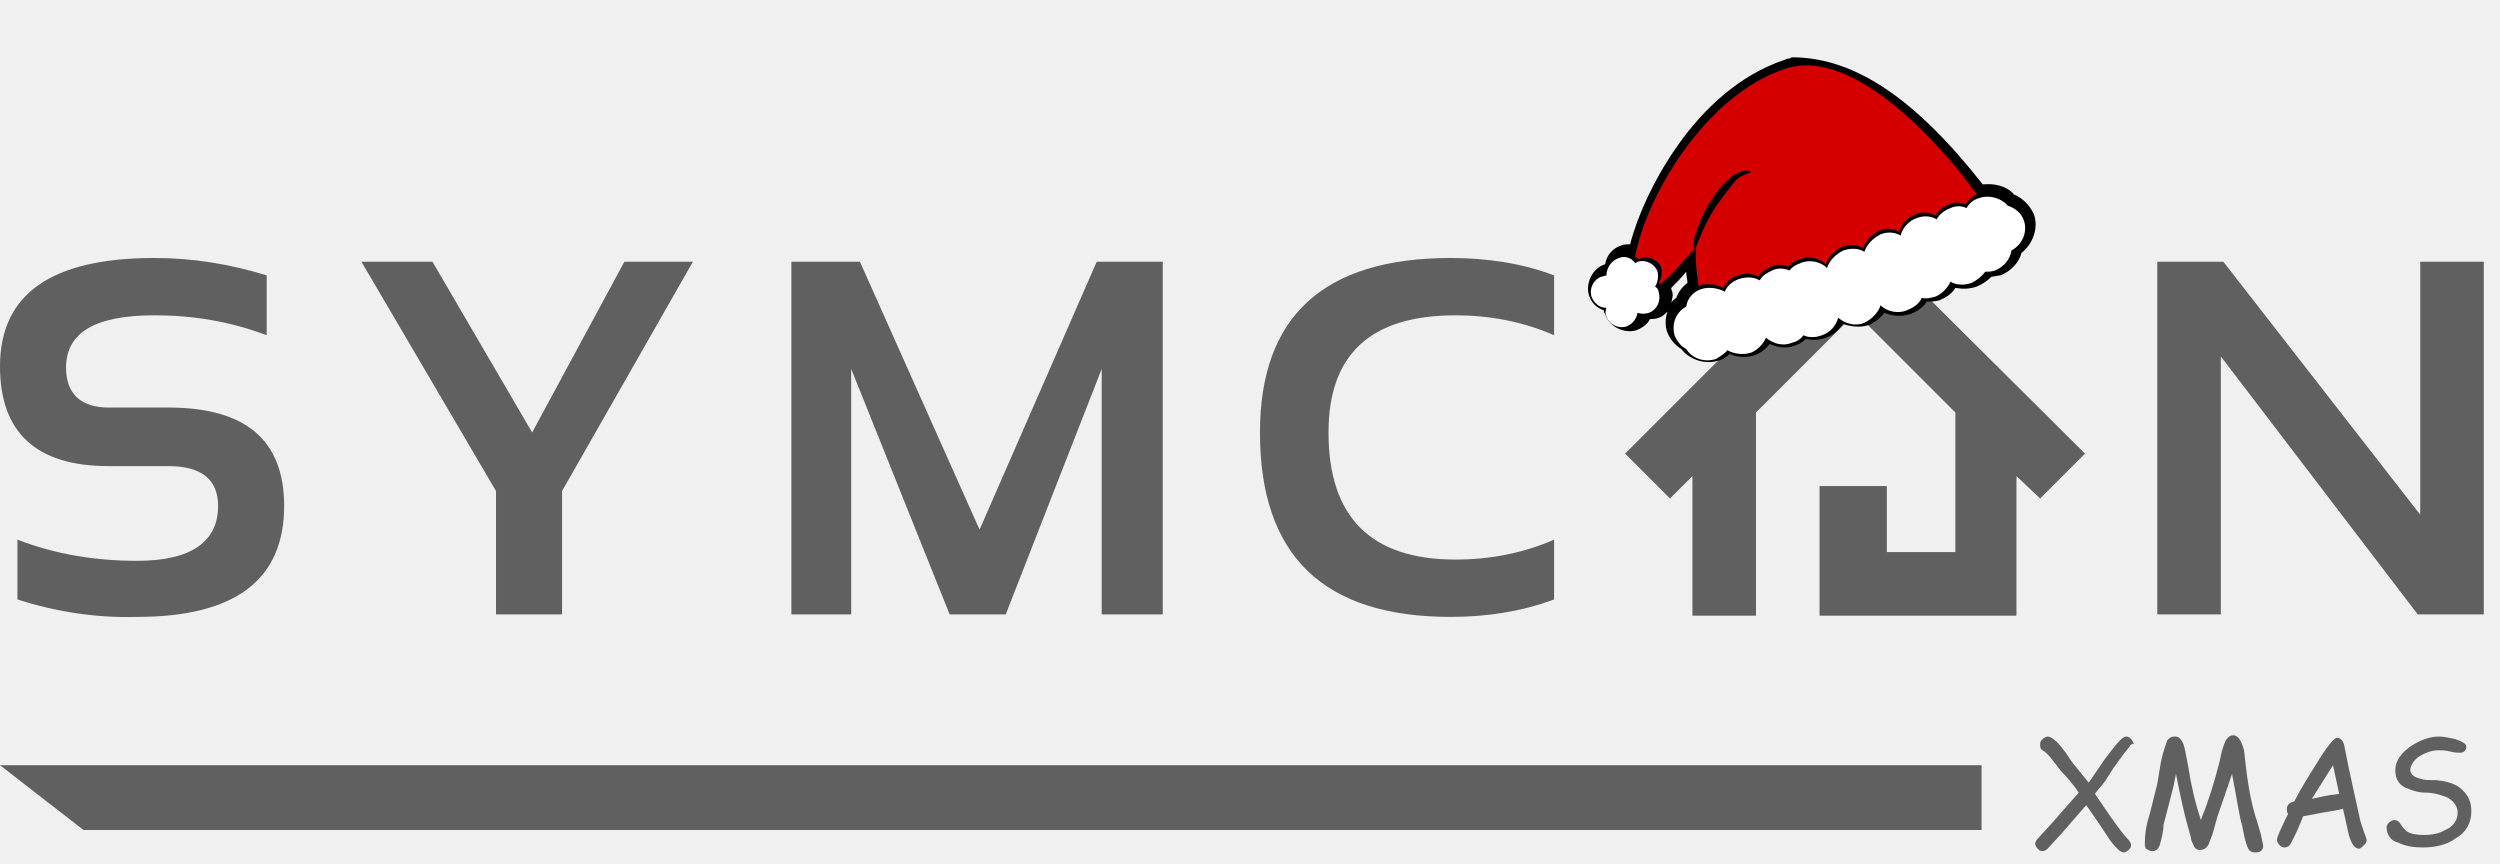
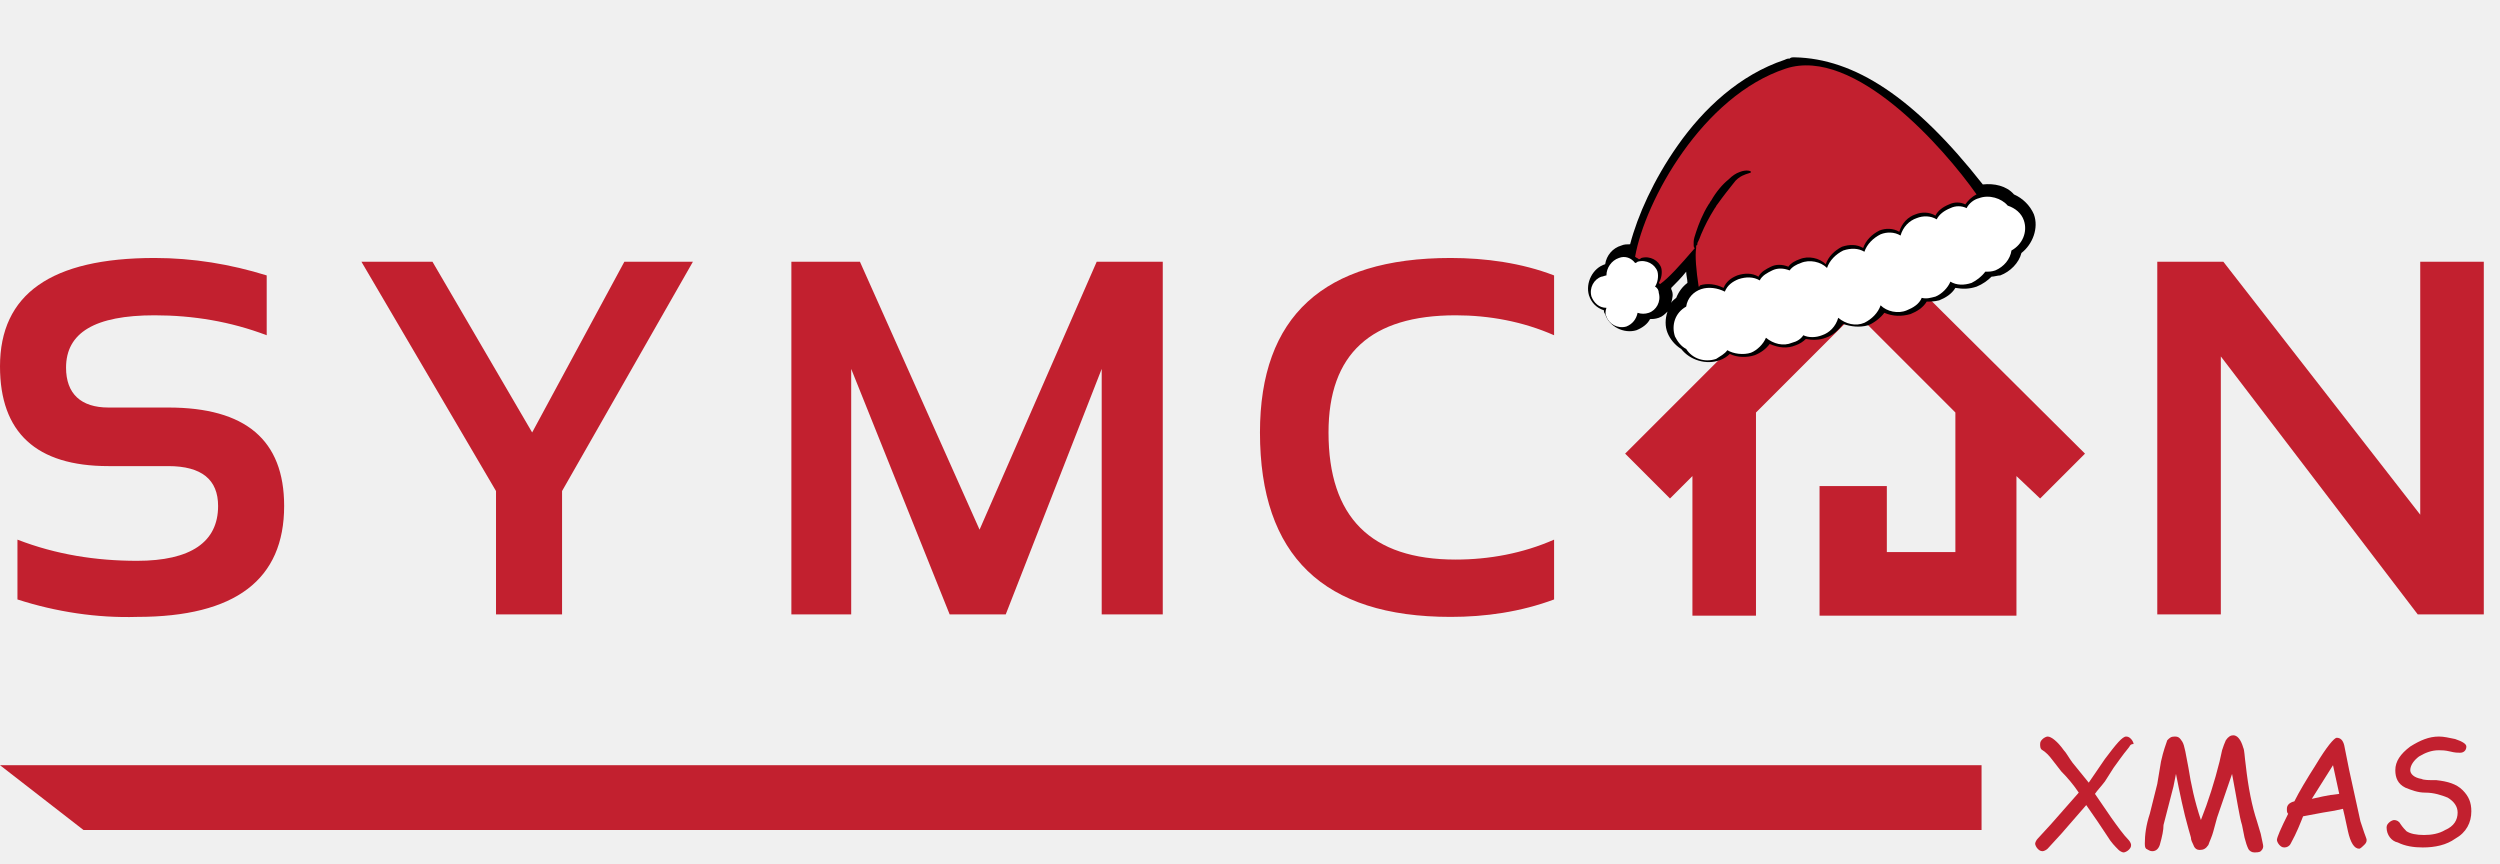
<svg xmlns="http://www.w3.org/2000/svg" version="1.1" id="Ebene_1" x="0px" y="0px" width="200.6px" height="69.3px" viewBox="0 0 200.6 69.3" style="enable-background:new 0 0 200.6 69.3;" xml:space="preserve">
  <style type="text/css">
- 	.st0{fill:#606060;}
- 	.st1{fill:#D40000;}
- 	.st2{fill:#FFFFFF;}
+ 	.st0{fill:#C2202F;}
+ 	.st1{fill:#FFFFFF;}
</style>
  <path class="st0" d="M1.4,48.1v-4.8C4.5,44.5,7.7,45,11,45c4.3,0,6.5-1.5,6.5-4.4c0-2.1-1.3-3.2-4-3.2H8.7c-5.8,0-8.7-2.7-8.7-8  c0-5.8,4.1-8.7,12.4-8.7c3.1,0,6.1,0.5,9,1.4v4.8c-2.9-1.1-5.9-1.6-9-1.6c-4.8,0-7.1,1.4-7.1,4.2c0,2.1,1.2,3.2,3.4,3.2h4.8  c6.2,0,9.3,2.6,9.3,7.9c0,5.9-3.9,8.9-11.8,8.9C7.8,49.6,4.5,49.1,1.4,48.1z" />
  <path class="st0" d="M29,21h5.7l8,13.7L50.1,21h5.5L45.1,39.4v9.9h-5.3v-9.9L29,21z" />
-   <path class="st0" d="M63.5,49.3V21H69l9.6,21.5L88,21h5.3v28.3h-4.9V29.6l-7.7,19.7h-4.5l-7.9-19.7v19.7H63.5z" />
-   <path class="st0" d="M124.7,48.1c-2.7,1-5.5,1.4-8.3,1.4c-10.2,0-15.3-4.9-15.3-14.8c0-9.3,5.1-14,15.3-14c2.8,0,5.7,0.4,8.3,1.4  v4.8c-2.5-1.1-5.2-1.6-7.9-1.6c-6.8,0-10.2,3.1-10.2,9.4c0,6.8,3.4,10.2,10.2,10.2c2.7,0,5.4-0.5,7.9-1.6L124.7,48.1L124.7,48.1z" />
-   <path class="st0" d="M173.1,49.3V21h5.3l15.8,20.3V21h5.1v28.3h-5.3l-15.8-20.7v20.7H173.1L173.1,49.3z" />
-   <path class="st0" d="M146,49.4h15.8V38.2l1.9,1.8l3.6-3.6L148.8,18l0,0l-18.4,18.4l3.6,3.6l1.8-1.8v11.2h5.1V33.1l8-8l8,8v11.2h-5.5  V39H146V49.4z" />
+   <path class="st0" d="M63.5,49.3V21H69l9.6,21.5L88,21h5.3v28.3h-4.9V29.6l-7.7,19.7h-4.5l-7.9-19.7v19.7  C68.3,49.3,63.5,49.3,63.5,49.3z" />
+   <path class="st0" d="M124.7,48.1c-2.7,1-5.5,1.4-8.3,1.4c-10.2,0-15.3-4.9-15.3-14.8c0-9.3,5.1-14,15.3-14c2.8,0,5.7,0.4,8.3,1.4  v4.8c-2.5-1.1-5.2-1.6-7.9-1.6c-6.8,0-10.2,3.1-10.2,9.4c0,6.8,3.4,10.2,10.2,10.2c2.7,0,5.4-0.5,7.9-1.6V48.1L124.7,48.1z" />
+   <path class="st0" d="M173.1,49.3V21h5.3l15.8,20.3V21h5.1v28.3H194l-15.8-20.7v20.7H173.1L173.1,49.3z" />
+   <path class="st0" d="M146,49.4h15.8V38.2l1.9,1.8l3.6-3.6L148.8,18l0,0l-18.4,18.4L134,40l1.8-1.8v11.2h5.1V33.1l8-8l8,8v11.2h-5.5  V39H146V49.4z" />
  <polygon class="st0" points="6.7,66.6 159,66.6 159,61.4 0,61.4 " />
  <g>
-     <path class="st0" d="M170.8,60c-0.5,0.6-0.9,1.2-1.2,1.6l-0.7,1.1c-0.3,0.4-0.6,0.7-0.8,1l1.3,1.9c0.5,0.7,1,1.4,1.4,1.8   c0.1,0.1,0.2,0.3,0.2,0.4c0,0.2-0.1,0.3-0.2,0.4s-0.3,0.2-0.4,0.2c-0.1,0-0.3-0.1-0.4-0.2c-0.3-0.3-0.6-0.6-0.9-1.1l-0.8-1.2   l-0.9-1.3l-2,2.3l-1.1,1.2c-0.1,0.1-0.3,0.2-0.4,0.2c-0.2,0-0.3-0.1-0.4-0.2s-0.2-0.3-0.2-0.4c0-0.1,0.1-0.3,0.2-0.4l1.1-1.2   l2.2-2.5c-0.4-0.6-0.9-1.2-1.4-1.7l-0.7-0.9c-0.3-0.4-0.5-0.6-0.8-0.8c-0.2-0.1-0.2-0.3-0.2-0.5c0-0.2,0.1-0.3,0.2-0.4   s0.3-0.2,0.4-0.2c0.3,0,0.8,0.4,1.3,1.1c0.2,0.2,0.4,0.6,0.7,1c0.4,0.5,0.9,1.1,1.3,1.6l1.3-1.9c0.9-1.2,1.4-1.8,1.7-1.8   c0.2,0,0.3,0.1,0.4,0.2s0.2,0.3,0.2,0.4C170.9,59.7,170.9,59.9,170.8,60z" />
-     <path class="st0" d="M180.9,68.4c-0.2,0-0.4-0.1-0.5-0.3c-0.1-0.2-0.2-0.5-0.3-0.9l-0.2-1c-0.2-0.6-0.4-2-0.8-4.1l-1.2,3.5   l-0.3,1.1c-0.1,0.4-0.3,0.8-0.4,1.1c-0.2,0.3-0.4,0.4-0.7,0.4c-0.2,0-0.4-0.1-0.5-0.4c-0.1-0.2-0.2-0.4-0.2-0.6l-0.2-0.7   c-0.4-1.4-0.7-2.9-1-4.4l-0.2,1l-0.8,3.1c0,0.4-0.1,0.9-0.3,1.6c-0.1,0.3-0.3,0.5-0.6,0.5c-0.2,0-0.3-0.1-0.5-0.2   c-0.1-0.1-0.1-0.3-0.1-0.4c0-0.7,0.1-1.5,0.4-2.4l0.6-2.4l0.3-1.8c0.2-0.9,0.4-1.4,0.5-1.7c0.2-0.2,0.3-0.3,0.6-0.3   c0.3,0,0.4,0.1,0.6,0.4c0.2,0.3,0.3,1.1,0.5,2.1c0.2,1.3,0.5,2.7,1,4.2c0.6-1.5,1.1-3.1,1.5-4.7l0.2-0.9c0.1-0.3,0.2-0.6,0.3-0.8   c0.2-0.3,0.4-0.4,0.6-0.4c0.3,0,0.6,0.3,0.8,1c0.1,0.2,0.1,0.7,0.2,1.4c0.2,1.8,0.5,3.3,0.9,4.5l0.3,1c0.1,0.5,0.2,0.9,0.2,1   c0,0.2-0.1,0.3-0.2,0.4S181,68.4,180.9,68.4z" />
-     <path class="st0" d="M189.3,68.1c-0.4,0-0.7-0.5-0.9-1.4c-0.1-0.4-0.2-1-0.4-1.8c-0.4,0.1-0.9,0.2-1.6,0.3l-1.6,0.3   c-0.2,0.5-0.5,1.3-1,2.2c-0.1,0.2-0.3,0.3-0.5,0.3c-0.2,0-0.3-0.1-0.4-0.2s-0.2-0.3-0.2-0.4c0-0.2,0.3-0.9,0.9-2.1   c-0.1-0.1-0.1-0.2-0.1-0.4c0-0.3,0.2-0.5,0.6-0.6c0.4-0.8,1-1.8,1.7-2.9c0.9-1.5,1.5-2.2,1.7-2.2c0.3,0,0.5,0.2,0.6,0.6l0.4,2   l0.9,4.1l0.3,0.9c0.1,0.3,0.2,0.5,0.2,0.6c0,0.2-0.1,0.3-0.2,0.4S189.4,68.1,189.3,68.1z M187.2,61.4l-1.7,2.7   c0.5-0.1,1.2-0.3,2.2-0.4L187.2,61.4z" />
-     <path class="st0" d="M191.5,66.4c0-0.2,0.1-0.3,0.2-0.4s0.3-0.2,0.4-0.2c0.2,0,0.4,0.1,0.5,0.3c0.2,0.3,0.4,0.5,0.5,0.6   c0.3,0.2,0.8,0.3,1.4,0.3c0.6,0,1.2-0.1,1.7-0.4c0.7-0.3,1-0.8,1-1.4c0-0.5-0.3-0.9-0.8-1.2c-0.5-0.2-1.1-0.4-1.8-0.4   c-0.6,0-1.1-0.2-1.6-0.4c-0.6-0.3-0.8-0.8-0.8-1.4c0-0.7,0.4-1.3,1.2-1.9c0.8-0.5,1.5-0.8,2.3-0.8c0.4,0,0.8,0.1,1.3,0.2   c0.6,0.2,0.9,0.4,0.9,0.6c0,0.3-0.2,0.5-0.5,0.5c-0.2,0-0.4,0-0.8-0.1s-0.7-0.1-0.9-0.1c-0.6,0-1.1,0.2-1.6,0.5   c-0.4,0.3-0.7,0.7-0.7,1.1c0,0.3,0.3,0.6,0.9,0.7c0.2,0.1,0.6,0.1,1.2,0.1c0.9,0.1,1.6,0.3,2.1,0.8c0.5,0.5,0.7,1,0.7,1.7   c0,0.9-0.4,1.7-1.3,2.2c-0.7,0.5-1.6,0.7-2.6,0.7c-0.7,0-1.4-0.1-2-0.4C191.9,67.5,191.5,67,191.5,66.4z" />
+     <path class="st0" d="M170.8,60c-0.5,0.6-0.9,1.2-1.2,1.6l-0.7,1.1c-0.3,0.4-0.6,0.7-0.8,1l1.3,1.9c0.5,0.7,1,1.4,1.4,1.8   c0.1,0.1,0.2,0.3,0.2,0.4c0,0.2-0.1,0.3-0.2,0.4s-0.3,0.2-0.4,0.2c-0.1,0-0.3-0.1-0.4-0.2c-0.3-0.3-0.6-0.6-0.9-1.1l-0.8-1.2   l-0.9-1.3l-2,2.3l-1.1,1.2c-0.1,0.1-0.3,0.2-0.4,0.2c-0.2,0-0.3-0.1-0.4-0.2s-0.2-0.3-0.2-0.4s0.1-0.3,0.2-0.4l1.1-1.2l2.2-2.5   c-0.4-0.6-0.9-1.2-1.4-1.7l-0.7-0.9c-0.3-0.4-0.5-0.6-0.8-0.8c-0.2-0.1-0.2-0.3-0.2-0.5s0.1-0.3,0.2-0.4s0.3-0.2,0.4-0.2   c0.3,0,0.8,0.4,1.3,1.1c0.2,0.2,0.4,0.6,0.7,1c0.4,0.5,0.9,1.1,1.3,1.6l1.3-1.9c0.9-1.2,1.4-1.8,1.7-1.8c0.2,0,0.3,0.1,0.4,0.2   s0.2,0.3,0.2,0.4C170.9,59.7,170.9,59.9,170.8,60z" />
+     <path class="st0" d="M180.9,68.4c-0.2,0-0.4-0.1-0.5-0.3c-0.1-0.2-0.2-0.5-0.3-0.9l-0.2-1c-0.2-0.6-0.4-2-0.8-4.1l-1.2,3.5   l-0.3,1.1c-0.1,0.4-0.3,0.8-0.4,1.1c-0.2,0.3-0.4,0.4-0.7,0.4c-0.2,0-0.4-0.1-0.5-0.4c-0.1-0.2-0.2-0.4-0.2-0.6l-0.2-0.7   c-0.4-1.4-0.7-2.9-1-4.4l-0.2,1l-0.8,3.1c0,0.4-0.1,0.9-0.3,1.6c-0.1,0.3-0.3,0.5-0.6,0.5c-0.2,0-0.3-0.1-0.5-0.2   c-0.1-0.1-0.1-0.3-0.1-0.4c0-0.7,0.1-1.5,0.4-2.4l0.6-2.4l0.3-1.8c0.2-0.9,0.4-1.4,0.5-1.7c0.2-0.2,0.3-0.3,0.6-0.3   s0.4,0.1,0.6,0.4c0.2,0.3,0.3,1.1,0.5,2.1c0.2,1.3,0.5,2.7,1,4.2c0.6-1.5,1.1-3.1,1.5-4.7l0.2-0.9c0.1-0.3,0.2-0.6,0.3-0.8   c0.2-0.3,0.4-0.4,0.6-0.4c0.3,0,0.6,0.3,0.8,1c0.1,0.2,0.1,0.7,0.2,1.4c0.2,1.8,0.5,3.3,0.9,4.5l0.3,1c0.1,0.5,0.2,0.9,0.2,1   c0,0.2-0.1,0.3-0.2,0.4S181,68.4,180.9,68.4z" />
+     <path class="st0" d="M189.3,68.1c-0.4,0-0.7-0.5-0.9-1.4c-0.1-0.4-0.2-1-0.4-1.8c-0.4,0.1-0.9,0.2-1.6,0.3l-1.6,0.3   c-0.2,0.5-0.5,1.3-1,2.2c-0.1,0.2-0.3,0.3-0.5,0.3s-0.3-0.1-0.4-0.2s-0.2-0.3-0.2-0.4c0-0.2,0.3-0.9,0.9-2.1   c-0.1-0.1-0.1-0.2-0.1-0.4c0-0.3,0.2-0.5,0.6-0.6c0.4-0.8,1-1.8,1.7-2.9c0.9-1.5,1.5-2.2,1.7-2.2c0.3,0,0.5,0.2,0.6,0.6l0.4,2   l0.9,4.1l0.3,0.9c0.1,0.3,0.2,0.5,0.2,0.6c0,0.2-0.1,0.3-0.2,0.4S189.4,68.1,189.3,68.1z M187.2,61.4l-1.7,2.7   c0.5-0.1,1.2-0.3,2.2-0.4L187.2,61.4z" />
+     <path class="st0" d="M191.5,66.4c0-0.2,0.1-0.3,0.2-0.4s0.3-0.2,0.4-0.2c0.2,0,0.4,0.1,0.5,0.3c0.2,0.3,0.4,0.5,0.5,0.6   c0.3,0.2,0.8,0.3,1.4,0.3c0.6,0,1.2-0.1,1.7-0.4c0.7-0.3,1-0.8,1-1.4c0-0.5-0.3-0.9-0.8-1.2c-0.5-0.2-1.1-0.4-1.8-0.4   c-0.6,0-1.1-0.2-1.6-0.4c-0.6-0.3-0.8-0.8-0.8-1.4c0-0.7,0.4-1.3,1.2-1.9c0.8-0.5,1.5-0.8,2.3-0.8c0.4,0,0.8,0.1,1.3,0.2   c0.6,0.2,0.9,0.4,0.9,0.6c0,0.3-0.2,0.5-0.5,0.5c-0.2,0-0.4,0-0.8-0.1s-0.7-0.1-0.9-0.1c-0.6,0-1.1,0.2-1.6,0.5   c-0.4,0.3-0.7,0.7-0.7,1.1c0,0.3,0.3,0.6,0.9,0.7c0.2,0.1,0.6,0.1,1.2,0.1c0.9,0.1,1.6,0.3,2.1,0.8s0.7,1,0.7,1.7   c0,0.9-0.4,1.7-1.3,2.2c-0.7,0.5-1.6,0.7-2.6,0.7c-0.7,0-1.4-0.1-2-0.4C191.9,67.5,191.5,67,191.5,66.4z" />
  </g>
  <g id="layer1">
    <g id="g953">
-       <path id="path931" d="M144,4.6c-0.2,0-0.3,0-0.4,0.1c0,0-0.1,0-0.1,0c-0.1,0-0.3,0.1-0.3,0.1c-3.6,1.2-6.5,3.9-8.6,6.9    c-1.9,2.7-3.2,5.6-3.8,7.9c-0.2,0-0.5,0-0.7,0.1c0,0,0,0,0,0c-0.7,0.2-1.2,0.8-1.3,1.5c0,0,0,0,0,0c0,0,0,0,0,0    c-1,0.3-1.6,1.5-1.3,2.5c0,0,0,0,0,0c0.2,0.6,0.6,1,1.2,1.2c0,0.1,0,0.2,0.1,0.3c0,0,0,0,0,0c0.3,1,1.5,1.6,2.5,1.3c0,0,0,0,0,0    c0.5-0.2,0.9-0.5,1.1-0.9c0.2,0,0.4,0,0.7-0.1c0,0,0,0,0,0c0.3-0.1,0.5-0.3,0.7-0.5c-0.2,0.6-0.2,1.2,0,1.7c0,0,0,0,0,0    c0.2,0.5,0.6,1,1.1,1.3c0.7,0.9,2,1.3,3.1,0.9c0,0,0,0,0,0c0.3-0.1,0.6-0.3,0.8-0.5c0.6,0.3,1.4,0.3,2,0.1c0,0,0,0,0,0    c0.5-0.2,0.9-0.5,1.2-0.9c0.7,0.3,1.4,0.4,2.1,0.1c0,0,0,0,0,0c0.3-0.1,0.6-0.3,0.8-0.5c0.5,0.1,1.1,0.1,1.6-0.1c0,0,0,0,0,0    c0.6-0.2,1-0.6,1.4-1.1c0.6,0.2,1.3,0.3,2,0.1c0,0,0,0,0,0c0.5-0.2,1-0.6,1.3-1c0.7,0.3,1.4,0.3,2.1,0.1c0,0,0,0,0,0    c0.5-0.2,1-0.5,1.3-1c0.3,0,0.6,0,1-0.1c0,0,0,0,0,0c0.5-0.2,1-0.5,1.3-1c0.6,0.1,1.1,0.1,1.7-0.1c0,0,0,0,0,0    c0.5-0.2,0.9-0.5,1.2-0.8c0.2,0,0.5-0.1,0.7-0.1c0,0,0,0,0,0c0.8-0.3,1.5-1,1.7-1.8c0.9-0.7,1.4-2,1-3.1c0,0,0,0,0,0    c-0.3-0.7-0.9-1.3-1.6-1.6c-0.6-0.7-1.6-0.9-2.5-0.8C153.6,7.8,148.8,4.7,144,4.6L144,4.6z M157,15.7    C154.2,15.6,159.9,15.9,157,15.7C157.1,15.7,157.1,15.7,157,15.7c0,0-0.1,0-0.1,0C157.5,15.7,159,15.6,157,15.7L157,15.7z     M151.3,17.9C149.9,17.9,152.8,17.9,151.3,17.9c-1.2,0,0.4,0,0.1,0C151.4,17.9,151.3,17.9,151.3,17.9    C151.3,17.9,151.3,17.9,151.3,17.9C148.4,18.1,154.1,17.7,151.3,17.9L151.3,17.9z M150.6,18c0,0-0.1,0-0.1,0c0,0,0,0,0,0    c0,0,0,0-0.1,0l0.1,0C149.1,18.5,151.9,17.6,150.6,18C149.3,18.4,151.1,17.9,150.6,18L150.6,18z M148.4,19.1L148.4,19.1    c-2.8-0.1,2.9,0.2,0.1,0C148.5,19.1,148.5,19.1,148.4,19.1C148.4,19.1,148.4,19.1,148.4,19.1C148.8,19.1,150.5,19.1,148.4,19.1z     M144.9,20C143.5,20.1,146.4,20.1,144.9,20c-1.1,0,0.4,0,0.1,0C145,20,144.9,20,144.9,20C144.9,20,144.9,20,144.9,20    C142,20.3,147.7,19.9,144.9,20L144.9,20z M142.8,20.7L142.8,20.7C140,20.5,145.7,20.9,142.8,20.7    C142.8,20.7,142.8,20.7,142.8,20.7C142.8,20.7,142.7,20.7,142.8,20.7C143,20.7,143.7,20.7,142.8,20.7    C141.3,20.8,144.2,20.7,142.8,20.7L142.8,20.7z M140,21.4L140,21.4c-2.8-0.1,3,0.2,0.1,0C140.1,21.4,140.1,21.4,140,21.4    C140,21.4,140,21.4,140,21.4C140.6,21.4,141.9,21.3,140,21.4L140,21.4z M135.3,21.8c0,0.3,0.1,0.6,0.1,0.9    c-0.4,0.3-0.7,0.7-0.9,1.2c-0.1,0.1-0.3,0.2-0.4,0.4c0.1-0.4,0.2-0.7,0-1.1c0,0,0,0,0,0c0,0,0-0.1,0-0.1    C134.5,22.7,134.9,22.3,135.3,21.8L135.3,21.8z M137,22.2C134.2,22.1,139.9,22.3,137,22.2C137.1,22.2,137.1,22.2,137,22.2    C137.1,22.2,137.1,22.2,137,22.2C137.1,22.2,137.1,22.2,137,22.2L137,22.2z M137,22.2L137,22.2C137,22.2,137,22.2,137,22.2    C137.6,22.1,138.9,22.1,137,22.2L137,22.2z" />
-       <path id="rect817" class="st1" d="M143.3,5.5c-6.7,2.2-11.3,10.6-12.1,15.1c0.1,0.1,0.2,0.1,0.3,0.2c0.1,0,0.2-0.1,0.2-0.1    c0.7-0.2,1.4,0.2,1.6,0.8c0.1,0.4,0,0.9-0.2,1.2c0,0,0.1,0.1,0.1,0.1c0.7-0.5,1.6-1.5,2.8-2.9c0,0-0.1,0-0.1-0.2    c0-0.1,0-0.2,0-0.3c0-0.2,0.1-0.5,0.2-0.8c0.2-0.6,0.5-1.4,1-2.2c0.1-0.1,0.1-0.2,0.2-0.3c0.4-0.7,0.9-1.3,1.4-1.7    c0.3-0.3,0.6-0.5,0.9-0.6c0.5-0.2,0.9-0.1,0.9,0c0,0.1-0.3,0.1-0.7,0.3c-0.2,0.1-0.5,0.3-0.7,0.6c-0.4,0.5-0.8,1-1.3,1.7    c-0.1,0.1-0.1,0.2-0.2,0.3c-0.5,0.8-0.8,1.4-1.1,2.1c-0.1,0.3-0.2,0.5-0.3,0.7c0,0.1,0,0.2-0.1,0.2c0,0.1,0,0.2,0,0.2    c-0.1,0.6,0,1.8,0.2,3.1c0,0,0.1,0,0.1-0.1c0.6-0.2,1.3-0.1,1.9,0.2c0.2-0.5,0.6-0.8,1.1-1c0.6-0.2,1.2-0.2,1.7,0.1    c0.2-0.4,0.6-0.6,1-0.8c0.4-0.2,0.9-0.2,1.4,0c0.2-0.3,0.6-0.5,0.9-0.6c0.7-0.3,1.6-0.1,2.1,0.4c0.2-0.6,0.7-1.1,1.3-1.4    c0.6-0.2,1.2-0.2,1.7,0.1c0.2-0.6,0.7-1.1,1.3-1.4c0.5-0.2,1.1-0.2,1.6,0.1c0.2-0.7,0.7-1.2,1.3-1.4c0.5-0.2,1.1-0.2,1.6,0.1    c0.2-0.4,0.6-0.7,1.1-0.9c0.4-0.2,0.9-0.2,1.3,0c0.2-0.3,0.5-0.6,0.9-0.8C156,11.9,148.8,3.7,143.3,5.5z" />
-       <path id="path881" class="st2" d="M136.5,23.2c0.6-0.2,1.3-0.1,1.9,0.2c0.2-0.5,0.6-0.8,1.1-1c0.6-0.2,1.2-0.2,1.7,0.1    c0.2-0.4,0.6-0.6,1-0.8c0.4-0.2,0.9-0.2,1.4,0c0.2-0.3,0.6-0.5,0.9-0.6c0.7-0.3,1.6-0.1,2.1,0.4c0.2-0.6,0.7-1.1,1.3-1.4    c0.6-0.2,1.2-0.2,1.7,0.1c0.2-0.6,0.7-1.1,1.3-1.4c0.5-0.2,1.1-0.2,1.6,0.1c0.2-0.7,0.7-1.2,1.3-1.4c0.5-0.2,1.1-0.2,1.6,0.1    c0.2-0.4,0.6-0.7,1.1-0.9c0.4-0.2,0.9-0.2,1.3,0c0.2-0.4,0.6-0.7,1-0.8c0.8-0.3,1.8,0,2.3,0.6c0.6,0.2,1.1,0.6,1.3,1.2    c0.3,0.9-0.1,1.9-1,2.4c-0.1,0.7-0.6,1.3-1.3,1.6c-0.3,0.1-0.5,0.1-0.8,0.1c-0.3,0.4-0.7,0.7-1.1,0.9c-0.6,0.2-1.2,0.2-1.7-0.1    c-0.2,0.5-0.7,1-1.2,1.2c-0.4,0.1-0.7,0.2-1.1,0.1c-0.2,0.5-0.7,0.8-1.2,1c-0.7,0.3-1.6,0.1-2.1-0.4c-0.2,0.6-0.7,1.1-1.3,1.4    c-0.7,0.3-1.5,0.1-2.1-0.4c-0.2,0.7-0.7,1.2-1.3,1.4c-0.5,0.2-1.1,0.2-1.5,0c-0.2,0.3-0.5,0.5-0.9,0.6c-0.7,0.3-1.5,0.1-2.1-0.4    c-0.2,0.5-0.7,1-1.2,1.2c-0.6,0.2-1.4,0.1-1.9-0.2c-0.2,0.3-0.6,0.5-0.9,0.7c-0.9,0.3-1.9,0-2.4-0.8c-0.4-0.2-0.7-0.6-0.9-1    c-0.3-0.9,0-1.9,0.9-2.4C135.4,23.9,135.9,23.4,136.5,23.2L136.5,23.2z" />
-       <path id="path883" class="st2" d="M129.9,20.7c0.5-0.2,1,0,1.3,0.4c0.1,0,0.2-0.1,0.2-0.1c0.7-0.2,1.4,0.2,1.6,0.8c0,0,0,0,0,0    c0.1,0.4,0,0.9-0.2,1.2c0.2,0.1,0.3,0.3,0.3,0.5c0.2,0.7-0.2,1.4-0.8,1.6c0,0,0,0,0,0c-0.3,0.1-0.6,0.1-0.9,0    c-0.1,0.5-0.4,0.9-0.9,1.1c-0.7,0.2-1.4-0.2-1.6-0.8c-0.1-0.2-0.1-0.4,0-0.7c-0.6,0-1-0.4-1.2-0.9c-0.2-0.7,0.2-1.4,0.8-1.6    c0.1,0,0.3-0.1,0.4-0.1C128.9,21.5,129.3,20.9,129.9,20.7L129.9,20.7z" />
+       <path id="path931" d="M144,4.6c-0.2,0-0.3,0-0.4,0.1h-0.1c-0.1,0-0.3,0.1-0.3,0.1c-3.6,1.2-6.5,3.9-8.6,6.9    c-1.9,2.7-3.2,5.6-3.8,7.9c-0.2,0-0.5,0-0.7,0.1l0,0c-0.7,0.2-1.2,0.8-1.3,1.5l0,0l0,0c-1,0.3-1.6,1.5-1.3,2.5l0,0    c0.2,0.6,0.6,1,1.2,1.2c0,0.1,0,0.2,0.1,0.3l0,0c0.3,1,1.5,1.6,2.5,1.3l0,0c0.5-0.2,0.9-0.5,1.1-0.9c0.2,0,0.4,0,0.7-0.1l0,0    c0.3-0.1,0.5-0.3,0.7-0.5c-0.2,0.6-0.2,1.2,0,1.7l0,0c0.2,0.5,0.6,1,1.1,1.3c0.7,0.9,2,1.3,3.1,0.9l0,0c0.3-0.1,0.6-0.3,0.8-0.5    c0.6,0.3,1.4,0.3,2,0.1l0,0c0.5-0.2,0.9-0.5,1.2-0.9c0.7,0.3,1.4,0.4,2.1,0.1l0,0c0.3-0.1,0.6-0.3,0.8-0.5    c0.5,0.1,1.1,0.1,1.6-0.1l0,0c0.6-0.2,1-0.6,1.4-1.1c0.6,0.2,1.3,0.3,2,0.1l0,0c0.5-0.2,1-0.6,1.3-1c0.7,0.3,1.4,0.3,2.1,0.1l0,0    c0.5-0.2,1-0.5,1.3-1c0.3,0,0.6,0,1-0.1l0,0c0.5-0.2,1-0.5,1.3-1c0.6,0.1,1.1,0.1,1.7-0.1l0,0c0.5-0.2,0.9-0.5,1.2-0.8    c0.2,0,0.5-0.1,0.7-0.1l0,0c0.8-0.3,1.5-1,1.7-1.8c0.9-0.7,1.4-2,1-3.1l0,0c-0.3-0.7-0.9-1.3-1.6-1.6c-0.6-0.7-1.6-0.9-2.5-0.8    C153.6,7.8,148.8,4.7,144,4.6L144,4.6z M157,15.7C154.2,15.6,159.9,15.9,157,15.7C157.1,15.7,157.1,15.7,157,15.7h-0.1    C157.5,15.7,159,15.6,157,15.7L157,15.7z M151.3,17.9C149.9,17.9,152.8,17.9,151.3,17.9c-1.2,0,0.4,0,0.1,0    C151.4,17.9,151.3,17.9,151.3,17.9L151.3,17.9C148.4,18.1,154.1,17.7,151.3,17.9L151.3,17.9z M150.6,18h-0.1l0,0c0,0,0,0-0.1,0    h0.1C149.1,18.5,151.9,17.6,150.6,18C149.3,18.4,151.1,17.9,150.6,18L150.6,18z M148.4,19.1L148.4,19.1c-2.8-0.1,2.9,0.2,0.1,0    C148.5,19.1,148.5,19.1,148.4,19.1L148.4,19.1C148.8,19.1,150.5,19.1,148.4,19.1z M144.9,20C143.5,20.1,146.4,20.1,144.9,20    c-1.1,0,0.4,0,0.1,0H144.9L144.9,20C142,20.3,147.7,19.9,144.9,20L144.9,20z M142.8,20.7L142.8,20.7    C140,20.5,145.7,20.9,142.8,20.7L142.8,20.7C142.8,20.7,142.7,20.7,142.8,20.7C143,20.7,143.7,20.7,142.8,20.7    C141.3,20.8,144.2,20.7,142.8,20.7L142.8,20.7z M140,21.4L140,21.4c-2.8-0.1,3,0.2,0.1,0C140.1,21.4,140.1,21.4,140,21.4L140,21.4    C140.6,21.4,141.9,21.3,140,21.4L140,21.4z M135.3,21.8c0,0.3,0.1,0.6,0.1,0.9c-0.4,0.3-0.7,0.7-0.9,1.2c-0.1,0.1-0.3,0.2-0.4,0.4    c0.1-0.4,0.2-0.7,0-1.1l0,0v-0.1C134.5,22.7,134.9,22.3,135.3,21.8L135.3,21.8z M137,22.2C134.2,22.1,139.9,22.3,137,22.2    C137.1,22.2,137.1,22.2,137,22.2C137.1,22.2,137.1,22.2,137,22.2C137.1,22.2,137.1,22.2,137,22.2L137,22.2z M137,22.2L137,22.2    L137,22.2C137.6,22.1,138.9,22.1,137,22.2L137,22.2z" />
+       <path id="rect817" class="st0" d="M143.3,5.5c-6.7,2.2-11.3,10.6-12.1,15.1c0.1,0.1,0.2,0.1,0.3,0.2c0.1,0,0.2-0.1,0.2-0.1    c0.7-0.2,1.4,0.2,1.6,0.8c0.1,0.4,0,0.9-0.2,1.2l0.1,0.1c0.7-0.5,1.6-1.5,2.8-2.9c0,0-0.1,0-0.1-0.2c0-0.1,0-0.2,0-0.3    c0-0.2,0.1-0.5,0.2-0.8c0.2-0.6,0.5-1.4,1-2.2c0.1-0.1,0.1-0.2,0.2-0.3c0.4-0.7,0.9-1.3,1.4-1.7c0.3-0.3,0.6-0.5,0.9-0.6    c0.5-0.2,0.9-0.1,0.9,0s-0.3,0.1-0.7,0.3c-0.2,0.1-0.5,0.3-0.7,0.6c-0.4,0.5-0.8,1-1.3,1.7c-0.1,0.1-0.1,0.2-0.2,0.3    c-0.5,0.8-0.8,1.4-1.1,2.1c-0.1,0.3-0.2,0.5-0.3,0.7c0,0.1,0,0.2-0.1,0.2c0,0.1,0,0.2,0,0.2c-0.1,0.6,0,1.8,0.2,3.1    c0,0,0.1,0,0.1-0.1c0.6-0.2,1.3-0.1,1.9,0.2c0.2-0.5,0.6-0.8,1.1-1c0.6-0.2,1.2-0.2,1.7,0.1c0.2-0.4,0.6-0.6,1-0.8    c0.4-0.2,0.9-0.2,1.4,0c0.2-0.3,0.6-0.5,0.9-0.6c0.7-0.3,1.6-0.1,2.1,0.4c0.2-0.6,0.7-1.1,1.3-1.4c0.6-0.2,1.2-0.2,1.7,0.1    c0.2-0.6,0.7-1.1,1.3-1.4c0.5-0.2,1.1-0.2,1.6,0.1c0.2-0.7,0.7-1.2,1.3-1.4c0.5-0.2,1.1-0.2,1.6,0.1c0.2-0.4,0.6-0.7,1.1-0.9    c0.4-0.2,0.9-0.2,1.3,0c0.2-0.3,0.5-0.6,0.9-0.8C156,11.9,148.8,3.7,143.3,5.5z" />
+       <path id="path881" class="st1" d="M136.5,23.2c0.6-0.2,1.3-0.1,1.9,0.2c0.2-0.5,0.6-0.8,1.1-1c0.6-0.2,1.2-0.2,1.7,0.1    c0.2-0.4,0.6-0.6,1-0.8c0.4-0.2,0.9-0.2,1.4,0c0.2-0.3,0.6-0.5,0.9-0.6c0.7-0.3,1.6-0.1,2.1,0.4c0.2-0.6,0.7-1.1,1.3-1.4    c0.6-0.2,1.2-0.2,1.7,0.1c0.2-0.6,0.7-1.1,1.3-1.4c0.5-0.2,1.1-0.2,1.6,0.1c0.2-0.7,0.7-1.2,1.3-1.4c0.5-0.2,1.1-0.2,1.6,0.1    c0.2-0.4,0.6-0.7,1.1-0.9c0.4-0.2,0.9-0.2,1.3,0c0.2-0.4,0.6-0.7,1-0.8c0.8-0.3,1.8,0,2.3,0.6c0.6,0.2,1.1,0.6,1.3,1.2    c0.3,0.9-0.1,1.9-1,2.4c-0.1,0.7-0.6,1.3-1.3,1.6c-0.3,0.1-0.5,0.1-0.8,0.1c-0.3,0.4-0.7,0.7-1.1,0.9c-0.6,0.2-1.2,0.2-1.7-0.1    c-0.2,0.5-0.7,1-1.2,1.2c-0.4,0.1-0.7,0.2-1.1,0.1c-0.2,0.5-0.7,0.8-1.2,1c-0.7,0.3-1.6,0.1-2.1-0.4c-0.2,0.6-0.7,1.1-1.3,1.4    c-0.7,0.3-1.5,0.1-2.1-0.4c-0.2,0.7-0.7,1.2-1.3,1.4c-0.5,0.2-1.1,0.2-1.5,0c-0.2,0.3-0.5,0.5-0.9,0.6c-0.7,0.3-1.5,0.1-2.1-0.4    c-0.2,0.5-0.7,1-1.2,1.2c-0.6,0.2-1.4,0.1-1.9-0.2c-0.2,0.3-0.6,0.5-0.9,0.7c-0.9,0.3-1.9,0-2.4-0.8c-0.4-0.2-0.7-0.6-0.9-1    c-0.3-0.9,0-1.9,0.9-2.4C135.4,23.9,135.9,23.4,136.5,23.2L136.5,23.2z" />
+       <path id="path883" class="st1" d="M129.9,20.7c0.5-0.2,1,0,1.3,0.4c0.1,0,0.2-0.1,0.2-0.1c0.7-0.2,1.4,0.2,1.6,0.8l0,0    c0.1,0.4,0,0.9-0.2,1.2c0.2,0.1,0.3,0.3,0.3,0.5c0.2,0.7-0.2,1.4-0.8,1.6l0,0c-0.3,0.1-0.6,0.1-0.9,0c-0.1,0.5-0.4,0.9-0.9,1.1    c-0.7,0.2-1.4-0.2-1.6-0.8c-0.1-0.2-0.1-0.4,0-0.7c-0.6,0-1-0.4-1.2-0.9c-0.2-0.7,0.2-1.4,0.8-1.6c0.1,0,0.3-0.1,0.4-0.1    C128.9,21.5,129.3,20.9,129.9,20.7L129.9,20.7z" />
    </g>
  </g>
</svg>
